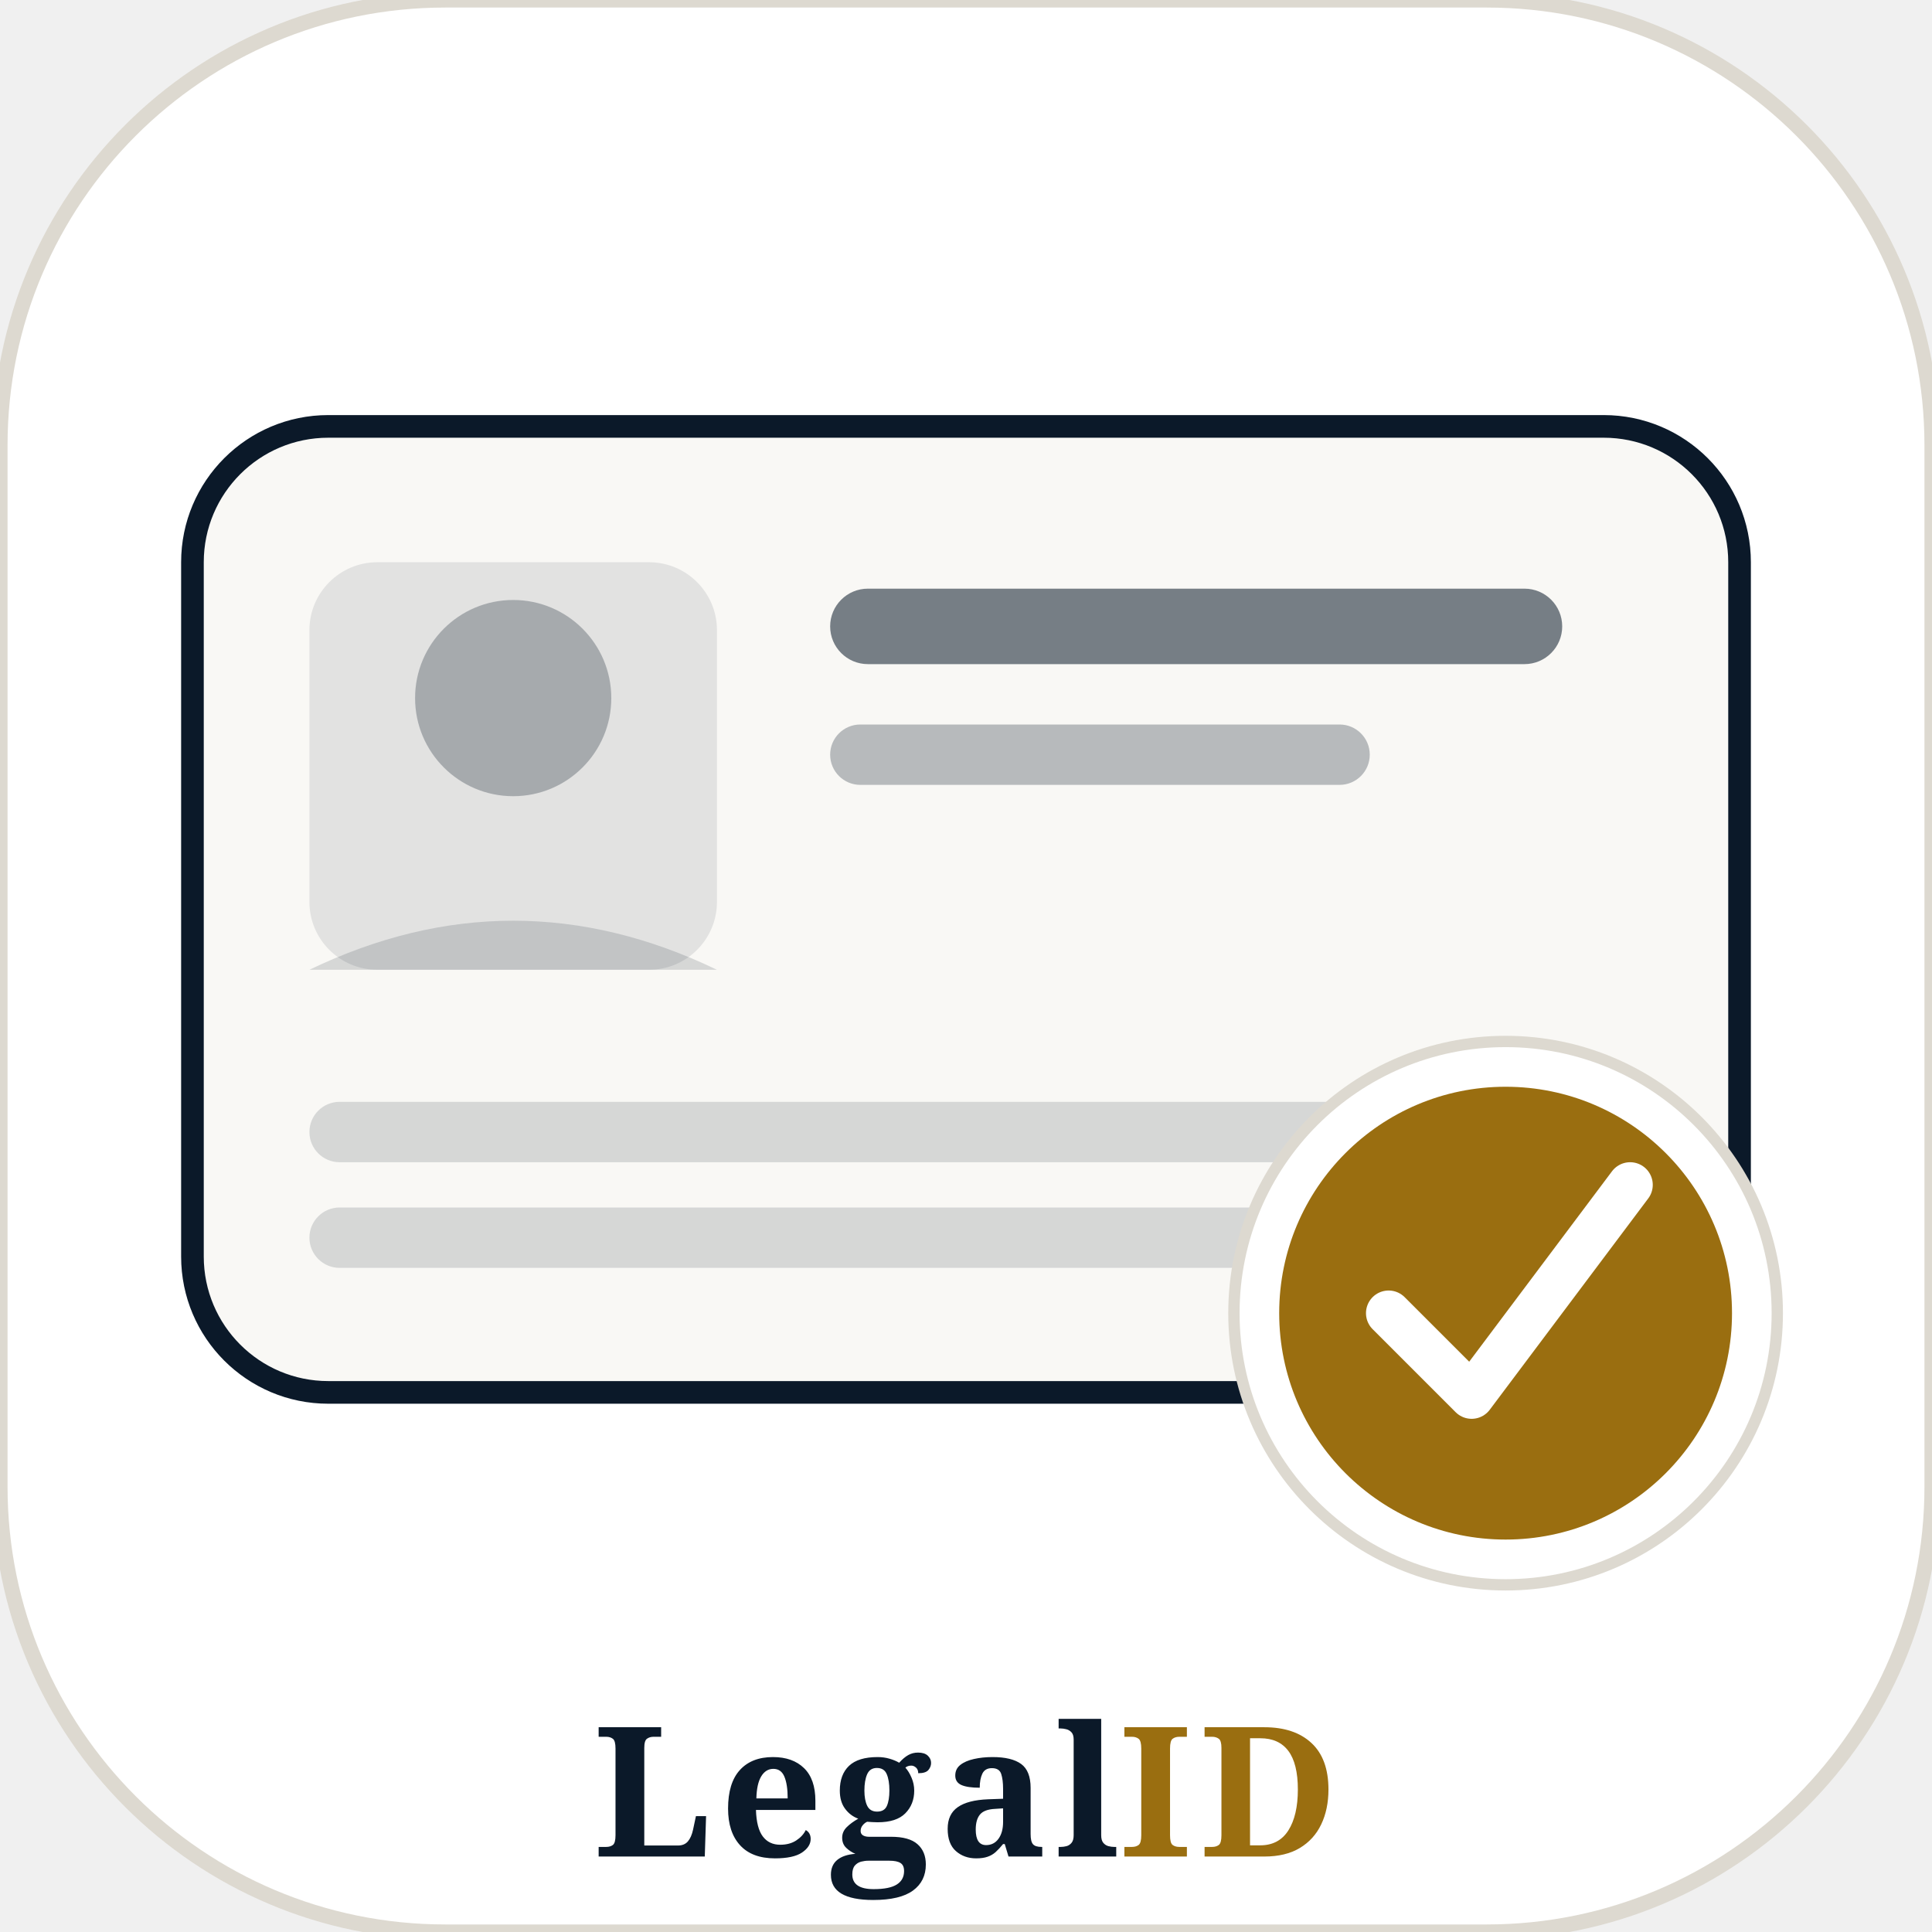
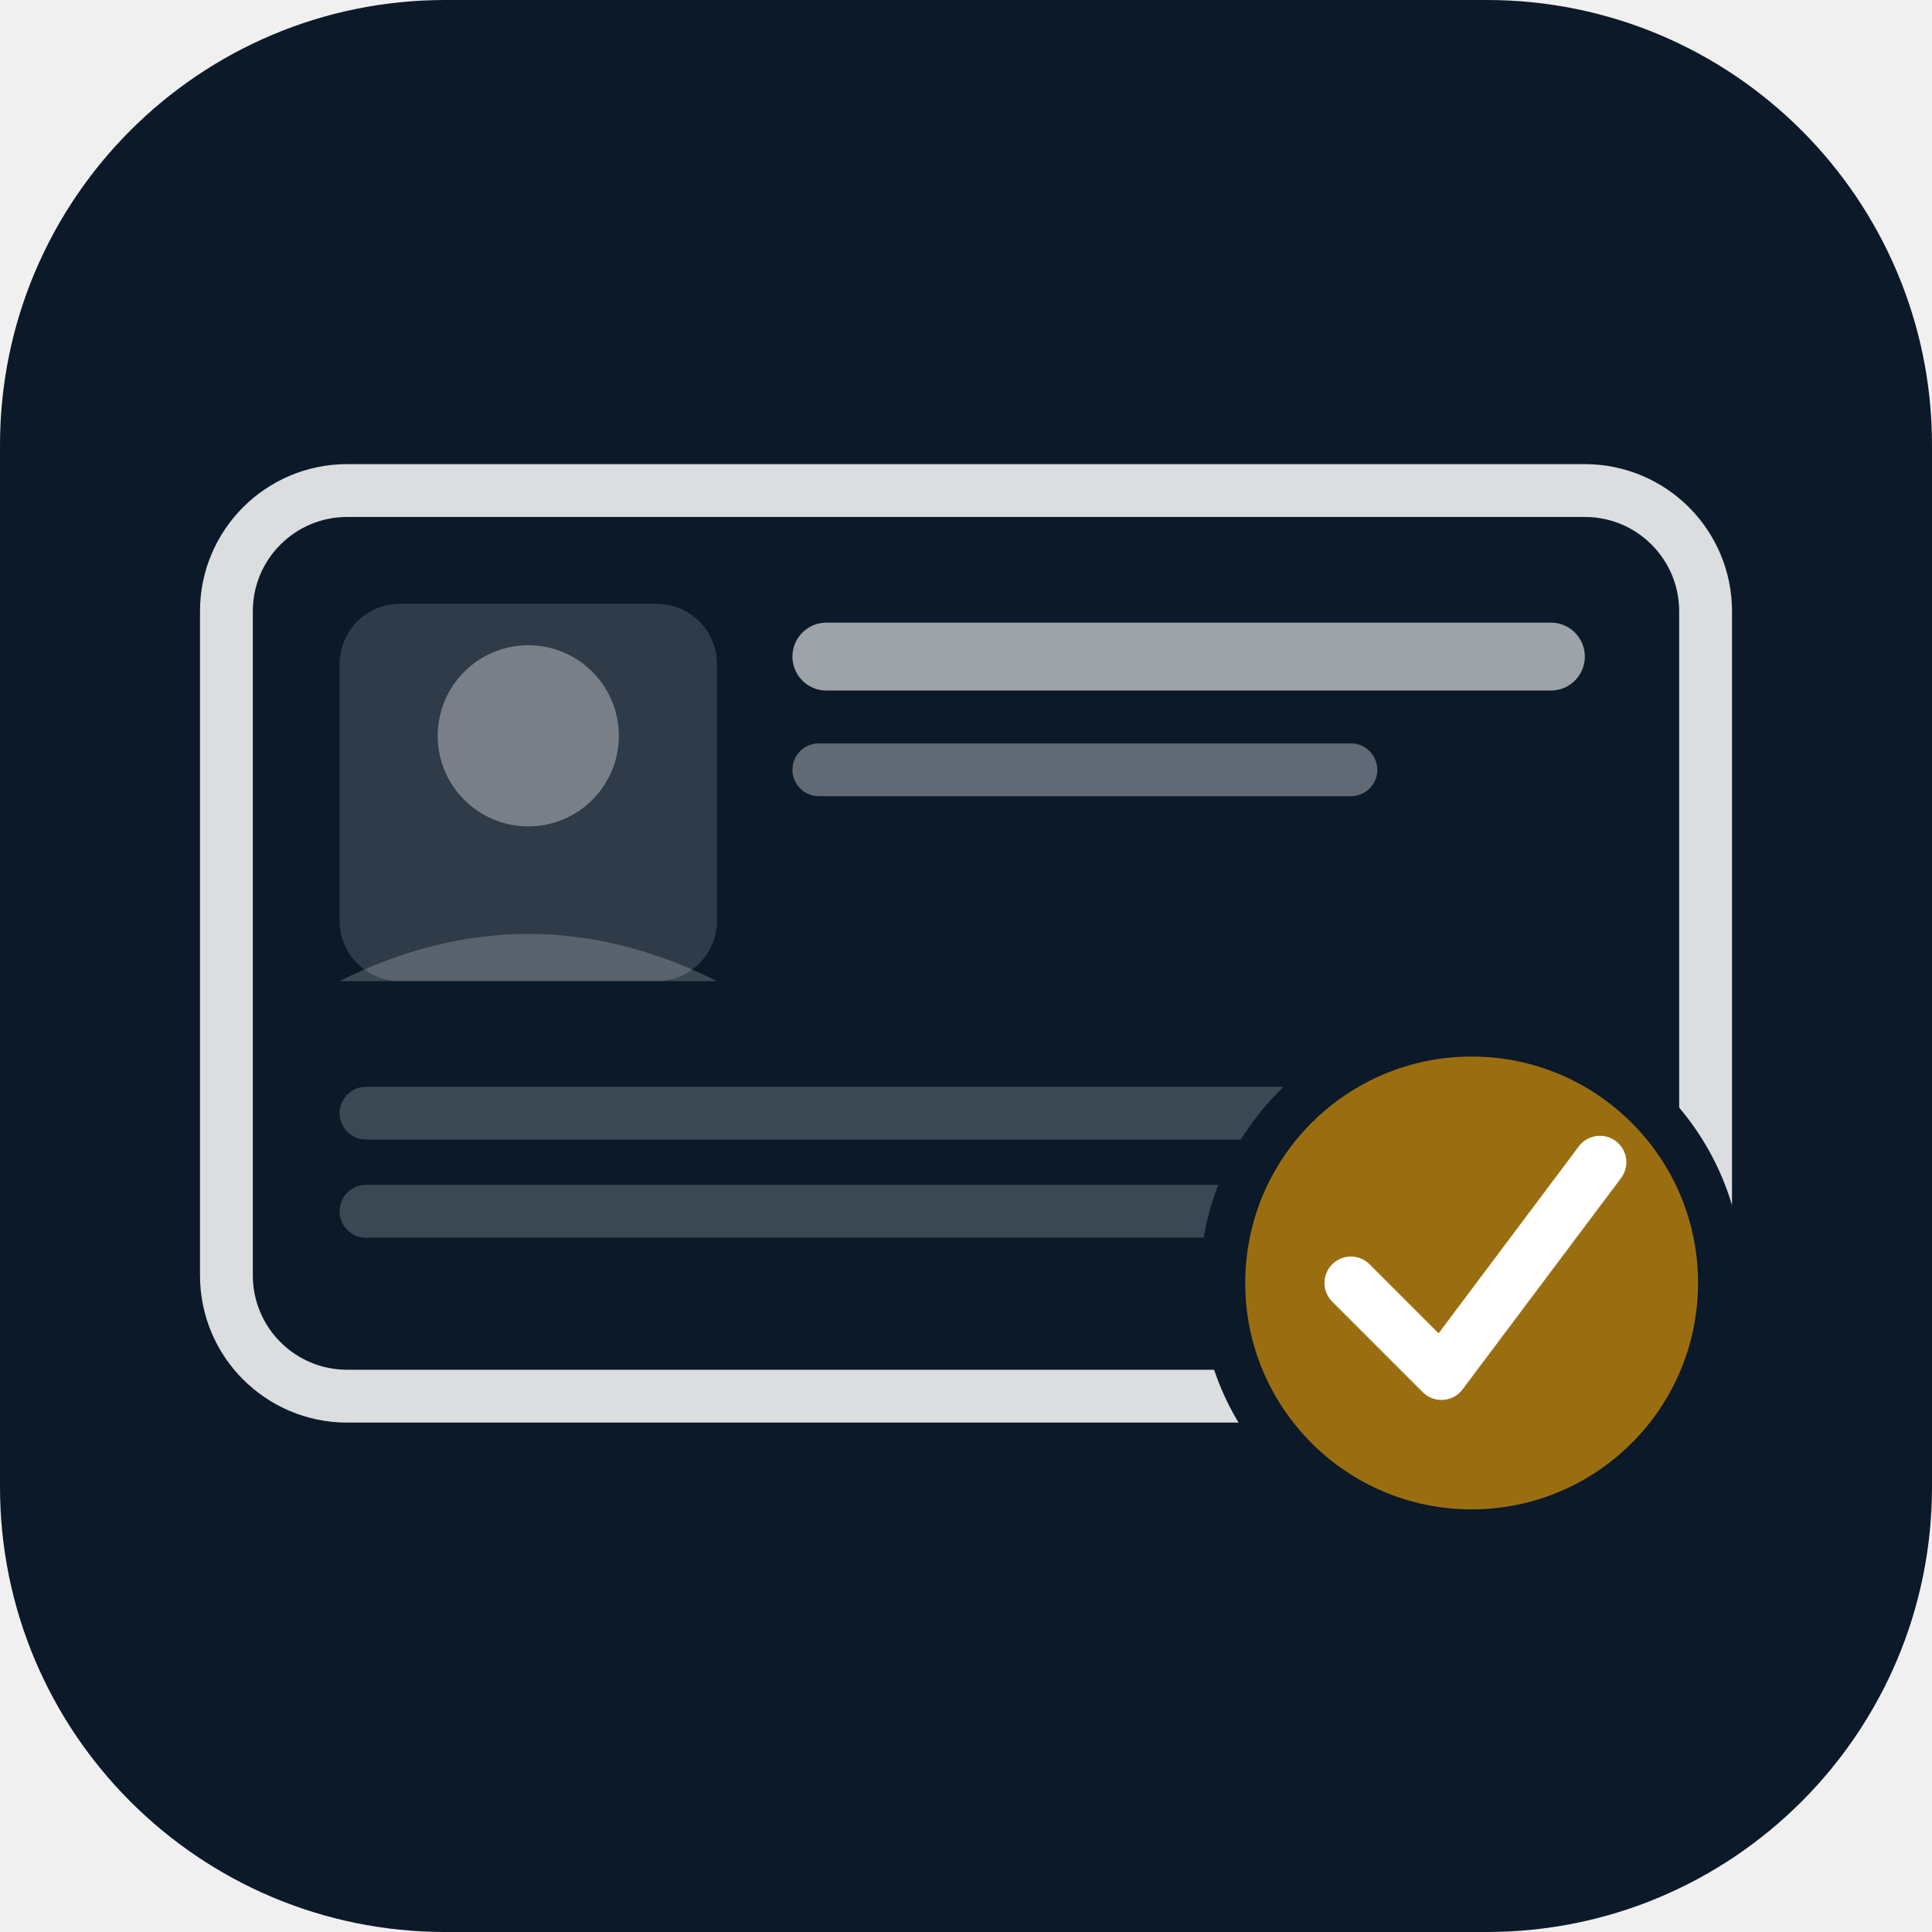
<svg xmlns="http://www.w3.org/2000/svg" viewBox="0 0 512 512">
-   <rect width="512" height="512" rx="118" fill="#ffffff" stroke="#ddd9d0" stroke-width="4" />
-   <rect x="51" y="113" width="410" height="256" rx="36" fill="#f9f8f5" stroke="#0b1929" stroke-width="6" />
-   <rect x="82" y="149" width="108" height="108" rx="18" fill="#0b1929" opacity="0.10" />
-   <circle cx="136" cy="185" r="26" fill="#0b1929" opacity="0.28" />
-   <path d="M82 257 Q136 231 190 257" fill="#0b1929" opacity="0.15" />
-   <rect x="220" y="156" width="194" height="20" rx="10" fill="#0b1929" opacity="0.55" />
-   <rect x="220" y="192" width="143" height="16" rx="8" fill="#0b1929" opacity="0.28" />
-   <rect x="82" y="292" width="348" height="16" rx="8" fill="#0b1929" opacity="0.15" />
-   <rect x="82" y="320" width="266" height="16" rx="8" fill="#0b1929" opacity="0.15" />
-   <circle cx="399" cy="348" r="72" fill="#ffffff" stroke="#ddd9d0" stroke-width="3" />
-   <circle cx="399" cy="348" r="60" fill="#9a6e10" />
-   <path d="M368 348 L390 370 L432 314" fill="none" stroke="#ffffff" stroke-width="12" stroke-linecap="round" stroke-linejoin="round" />
-   <text x="256" y="492" text-anchor="middle" fill="#0b1929" font-size="48" font-family="Georgia,serif" font-weight="700" letter-spacing="2">Legal<tspan fill="#9a6e10">ID</tspan>
-   </text>
+   <rect width="512" height="512" rx="118" fill="#0b1929" />
+   <rect x="60" y="130" width="392" height="240" rx="32" fill="none" stroke="#ffffff" stroke-width="14" opacity="0.85" />
+   <rect x="90" y="160" width="100" height="100" rx="16" fill="#ffffff" opacity="0.15" />
+   <circle cx="140" cy="195" r="24" fill="#ffffff" opacity="0.35" />
+   <path d="M90 260 Q140 235 190 260" fill="#ffffff" opacity="0.2" />
+   <rect x="210" y="165" width="210" height="18" rx="9" fill="#ffffff" opacity="0.6" />
+   <rect x="210" y="197" width="155" height="14" rx="7" fill="#ffffff" opacity="0.35" />
+   <rect x="90" y="288" width="332" height="14" rx="7" fill="#ffffff" opacity="0.2" />
+   <rect x="90" y="314" width="250" height="14" rx="7" fill="#ffffff" opacity="0.2" />
+   <circle cx="390" cy="340" r="72" fill="#0b1929" />
+   <circle cx="390" cy="340" r="60" fill="#9a6e10" />
+   <path d="M358 340 L382 364 L424 308" fill="none" stroke="#ffffff" stroke-width="14" stroke-linecap="round" stroke-linejoin="round" />
</svg>
